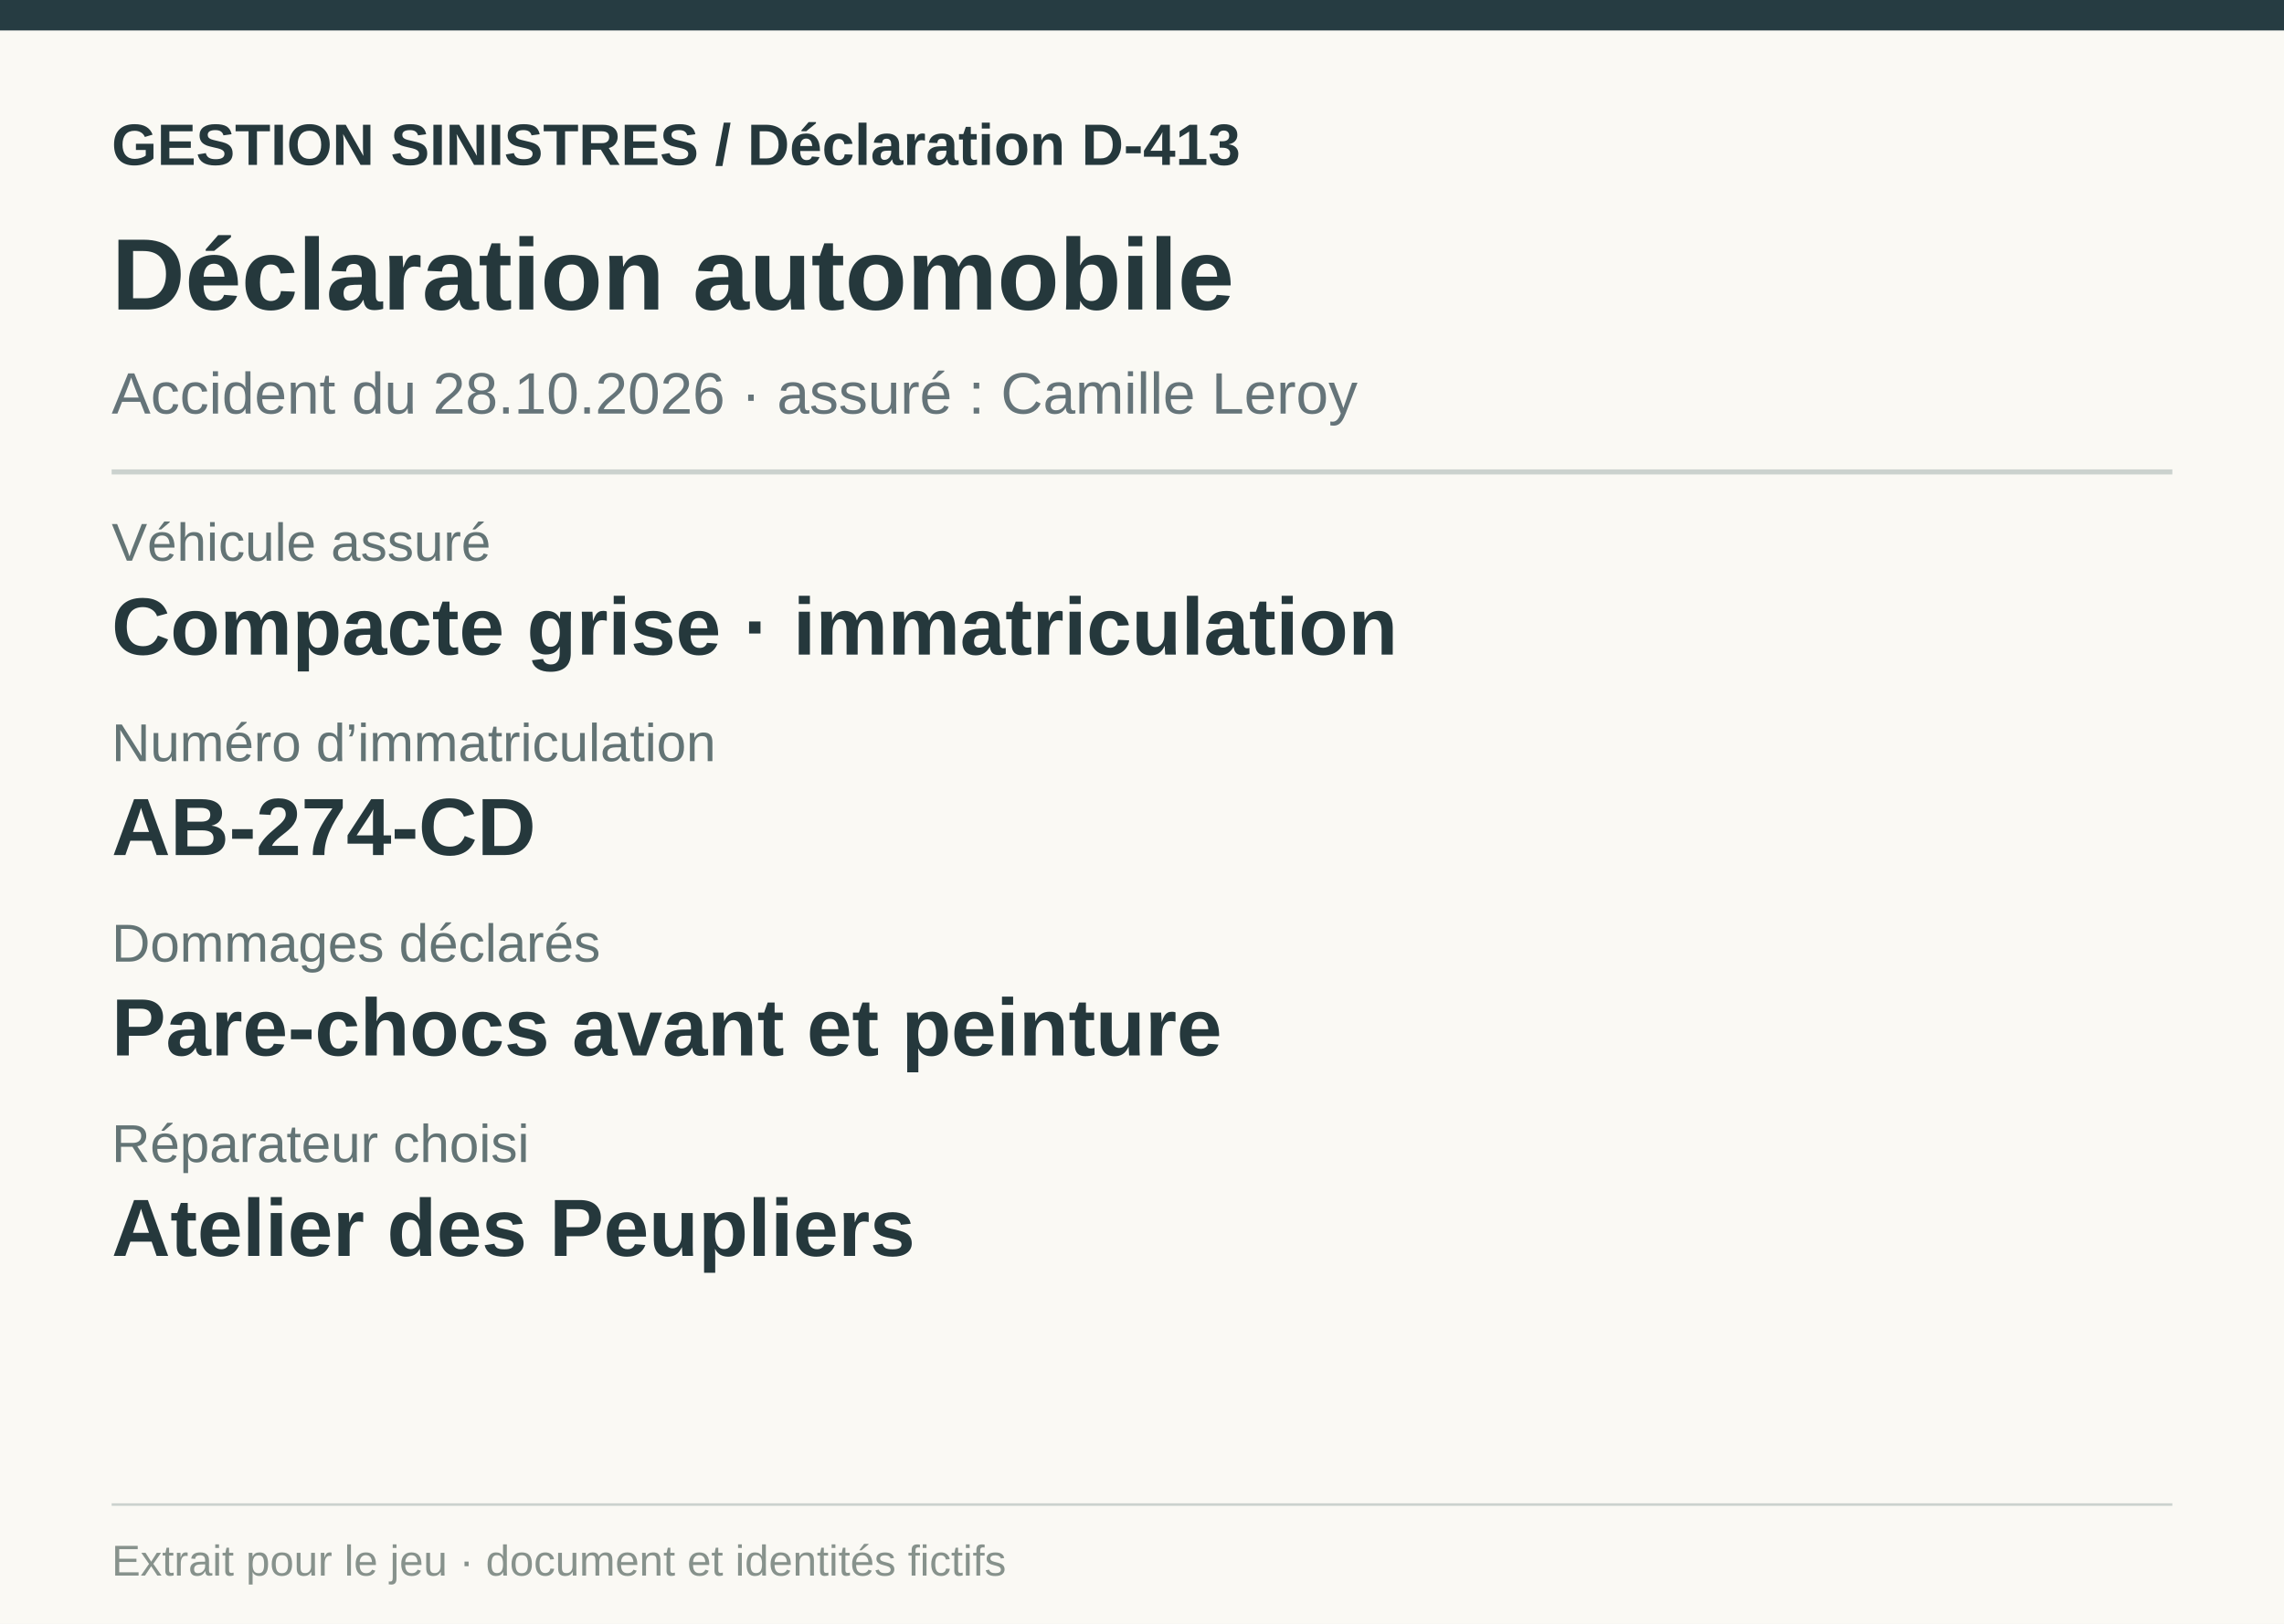
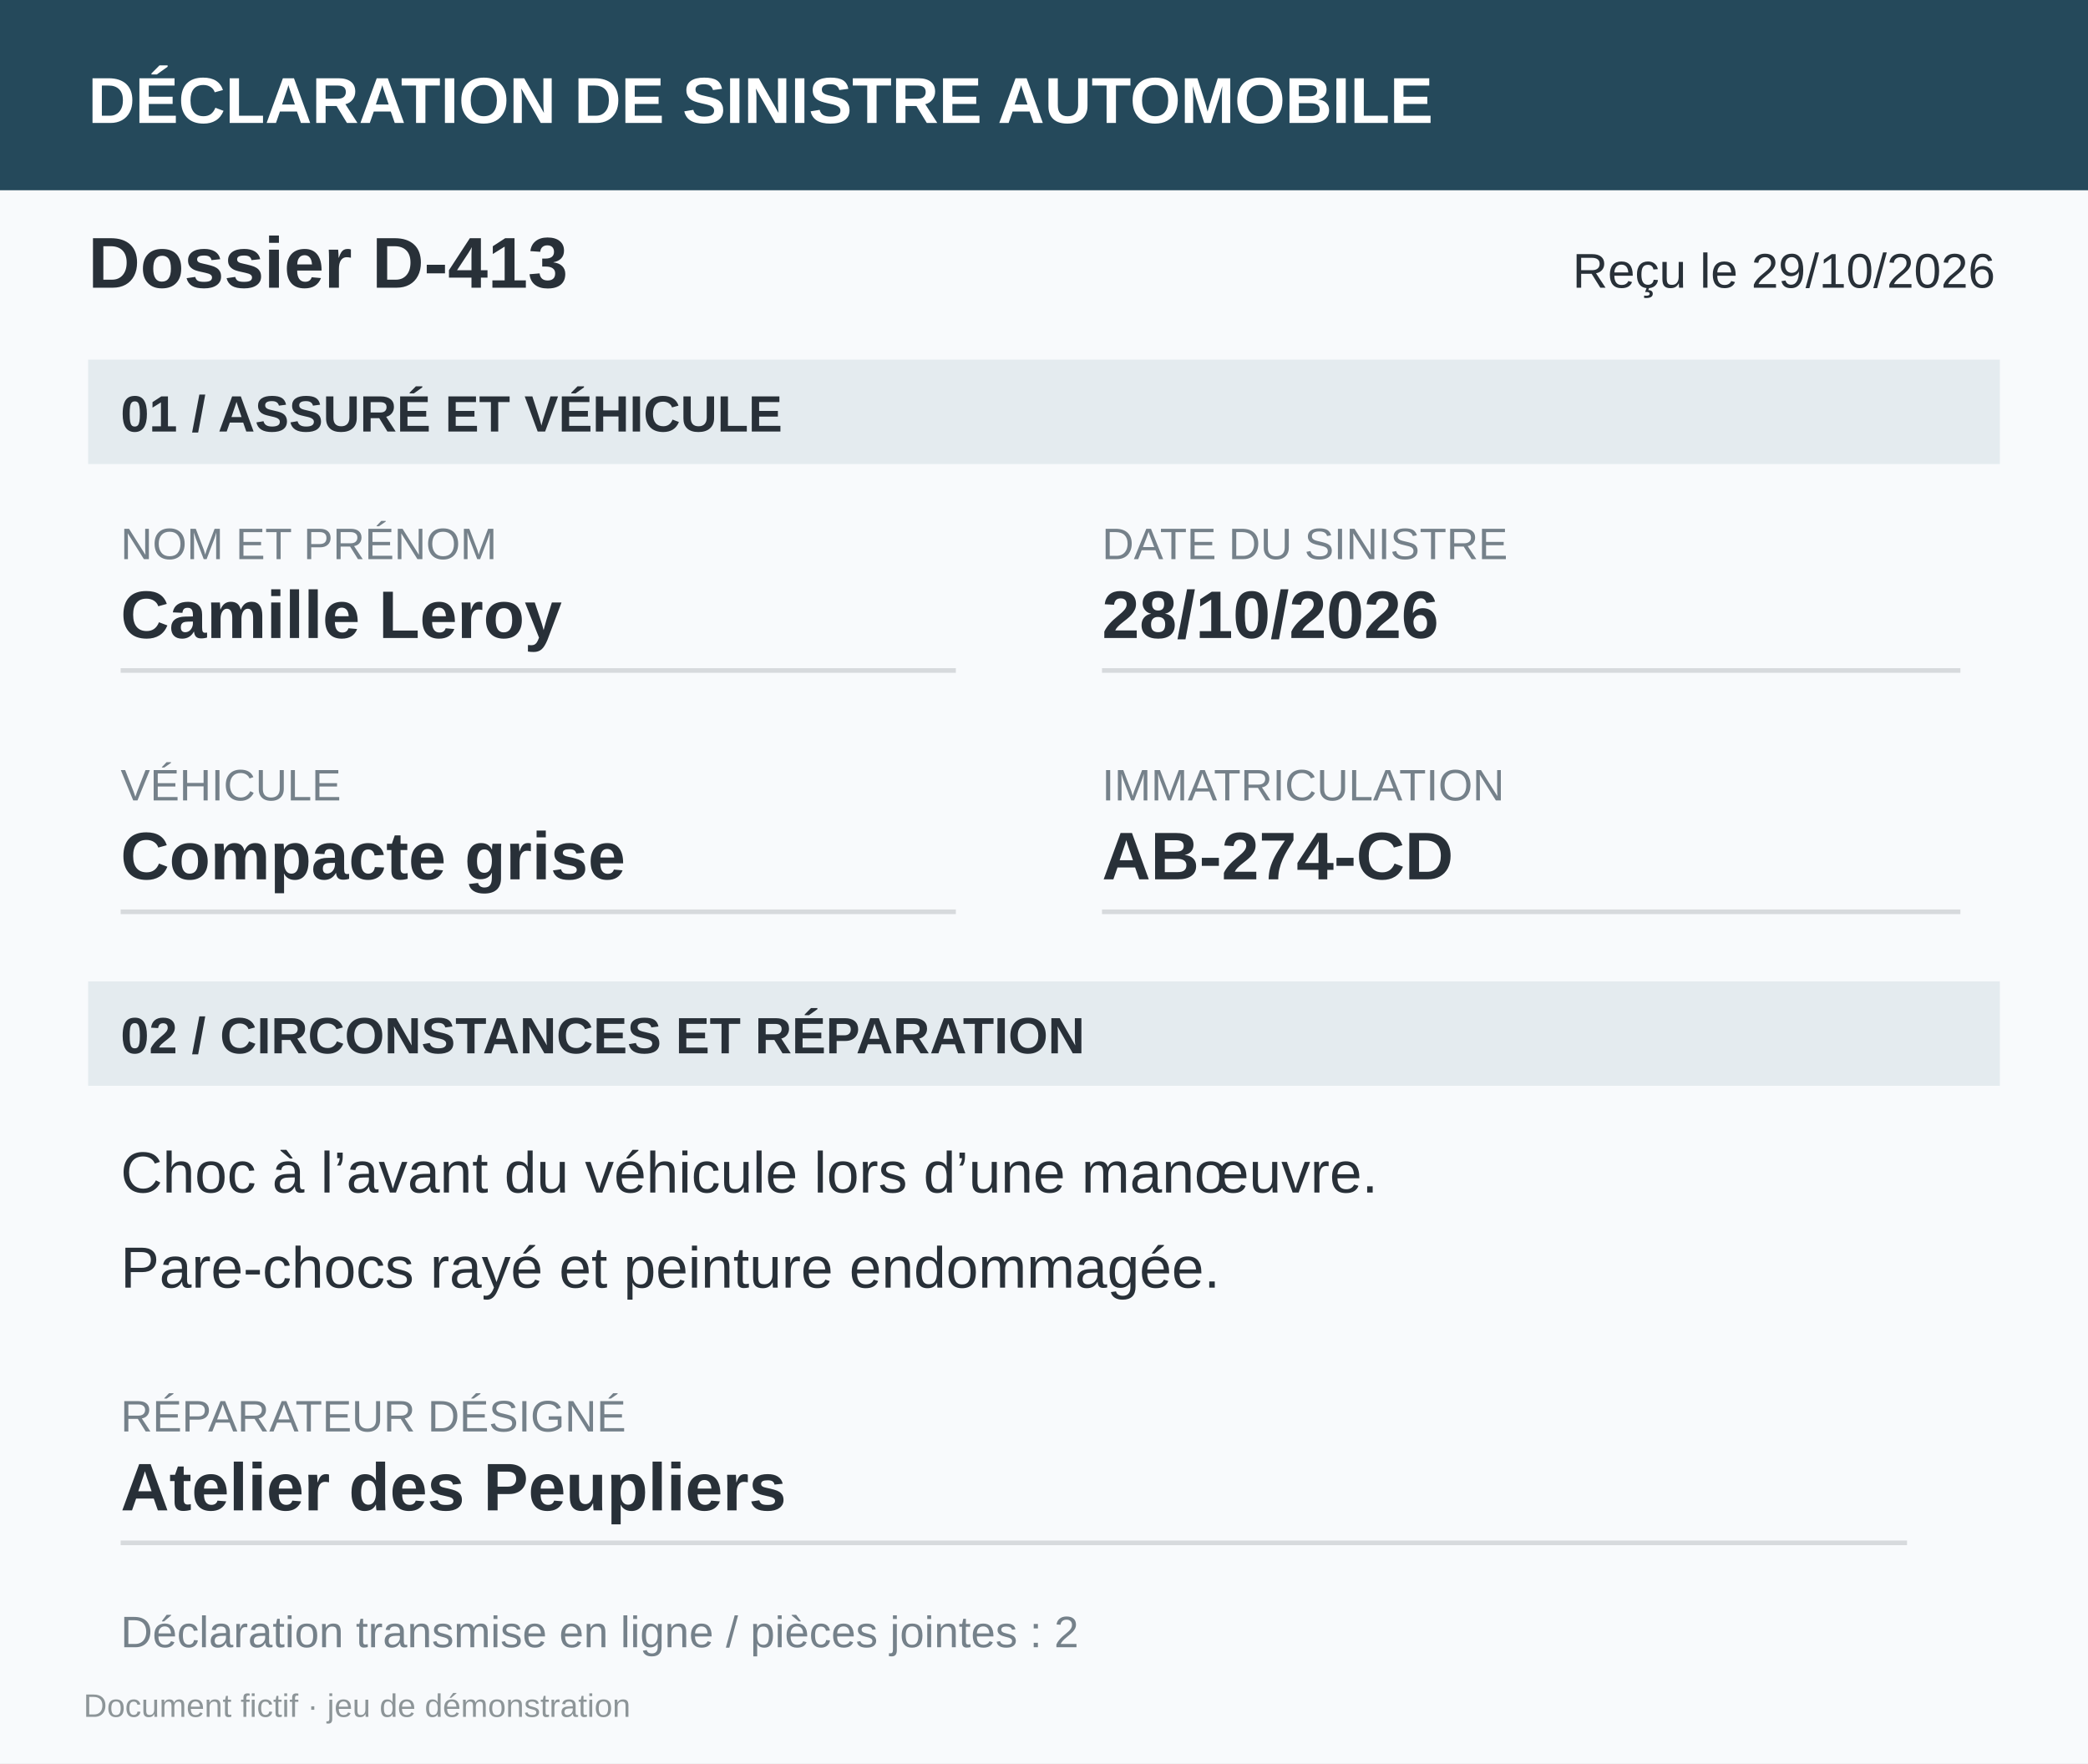
- <svg xmlns="http://www.w3.org/2000/svg" width="900" height="640" viewBox="0 0 900 640">
-   <rect width="900" height="640" fill="#faf9f4" />
-   <path d="M0 0h900v12H0z" fill="#263c42" />
-   <g font-family="Arial,sans-serif" fill="#25383c">
-     <text x="44" y="65" font-size="23" font-weight="700">GESTION SINISTRES / Déclaration D-413</text>
-     <text x="44" y="122" font-size="40" font-weight="700">Déclaration automobile</text>
-     <text x="44" y="163" font-size="23" fill="#657479">Accident du 28.10.2026 · assuré : Camille Leroy</text>
-     <path d="M44 186H856" stroke="#cbd2ce" stroke-width="2" />
-     <text x="44" y="221" font-size="21" fill="#637475">Véhicule assuré</text>
-     <text x="44" y="258" font-size="32" font-weight="700">Compacte grise · immatriculation</text>
-     <text x="44" y="300" font-size="21" fill="#637475">Numéro d’immatriculation</text>
-     <text x="44" y="337" font-size="32" font-weight="700">AB-274-CD</text>
-     <text x="44" y="379" font-size="21" fill="#637475">Dommages déclarés</text>
-     <text x="44" y="416" font-size="32" font-weight="700">Pare-chocs avant et peinture</text>
-     <text x="44" y="458" font-size="21" fill="#637475">Réparateur choisi</text>
-     <text x="44" y="495" font-size="32" font-weight="700">Atelier des Peupliers</text>
-     <path d="M44 593H856" stroke="#cbd2ce" />
-     <text x="44" y="621" font-size="17" fill="#87928c">Extrait pour le jeu · document et identités fictifs</text>
+ <svg xmlns="http://www.w3.org/2000/svg" width="900" height="760" viewBox="0 0 900 760">
+   <rect width="900" height="760" fill="#f8fafc" />
+   <g font-family="Arial,sans-serif">
+     <rect x="0" y="0" width="900" height="82" fill="#25495b" />
+     <text x="38" y="53" font-size="28" font-weight="700" fill="#ffffff" text-anchor="start">DÉCLARATION DE SINISTRE AUTOMOBILE</text>
+     <text x="38" y="124" font-size="31" font-weight="700" fill="#283038" text-anchor="start">Dossier D-413</text>
+     <text x="860" y="124" font-size="21" font-weight="400" fill="#283038" text-anchor="end">Reçu le 29/10/2026</text>
+     <rect x="38" y="155" width="824" height="45" fill="#e4ebef" />
+     <text x="52" y="186" font-size="22" font-weight="700" fill="#283038" text-anchor="start">01  /  ASSURÉ ET VÉHICULE</text>
+     <text x="52" y="241" font-size="19" font-weight="400" fill="#75818a" text-anchor="start">NOM ET PRÉNOM</text>
+     <text x="52" y="275" font-size="29" font-weight="600" fill="#283038" text-anchor="start">Camille Leroy</text>
+     <path d="M52 289L412 289" stroke="#d7dadd" stroke-width="2" />
+     <text x="475" y="241" font-size="19" font-weight="400" fill="#75818a" text-anchor="start">DATE DU SINISTRE</text>
+     <text x="475" y="275" font-size="29" font-weight="600" fill="#283038" text-anchor="start">28/10/2026</text>
+     <path d="M475 289L845 289" stroke="#d7dadd" stroke-width="2" />
+     <text x="52" y="345" font-size="19" font-weight="400" fill="#75818a" text-anchor="start">VÉHICULE</text>
+     <text x="52" y="379" font-size="29" font-weight="600" fill="#283038" text-anchor="start">Compacte grise</text>
+     <path d="M52 393L412 393" stroke="#d7dadd" stroke-width="2" />
+     <text x="475" y="345" font-size="19" font-weight="400" fill="#75818a" text-anchor="start">IMMATRICULATION</text>
+     <text x="475" y="379" font-size="29" font-weight="600" fill="#283038" text-anchor="start">AB-274-CD</text>
+     <path d="M475 393L845 393" stroke="#d7dadd" stroke-width="2" />
+     <rect x="38" y="423" width="824" height="45" fill="#e4ebef" />
+     <text x="52" y="454" font-size="22" font-weight="700" fill="#283038" text-anchor="start">02  /  CIRCONSTANCES ET RÉPARATION</text>
+     <text x="52" y="514" font-size="25" font-weight="400" fill="#283038" text-anchor="start">Choc à l’avant du véhicule lors d’une manœuvre.</text>
+     <text x="52" y="555" font-size="25" font-weight="400" fill="#283038" text-anchor="start">Pare-chocs rayé et peinture endommagée.</text>
+     <text x="52" y="617" font-size="19" font-weight="400" fill="#75818a" text-anchor="start">RÉPARATEUR DÉSIGNÉ</text>
+     <text x="52" y="651" font-size="29" font-weight="600" fill="#283038" text-anchor="start">Atelier des Peupliers</text>
+     <path d="M52 665L822 665" stroke="#d7dadd" stroke-width="2" />
+     <text x="52" y="710" font-size="19" font-weight="400" fill="#75818a" text-anchor="start">Déclaration transmise en ligne / pièces jointes : 2</text>
+     <text x="36" y="740" font-size="14" font-weight="400" fill="#8d9598" text-anchor="start">Document fictif · jeu de démonstration</text>
  </g>
</svg>
